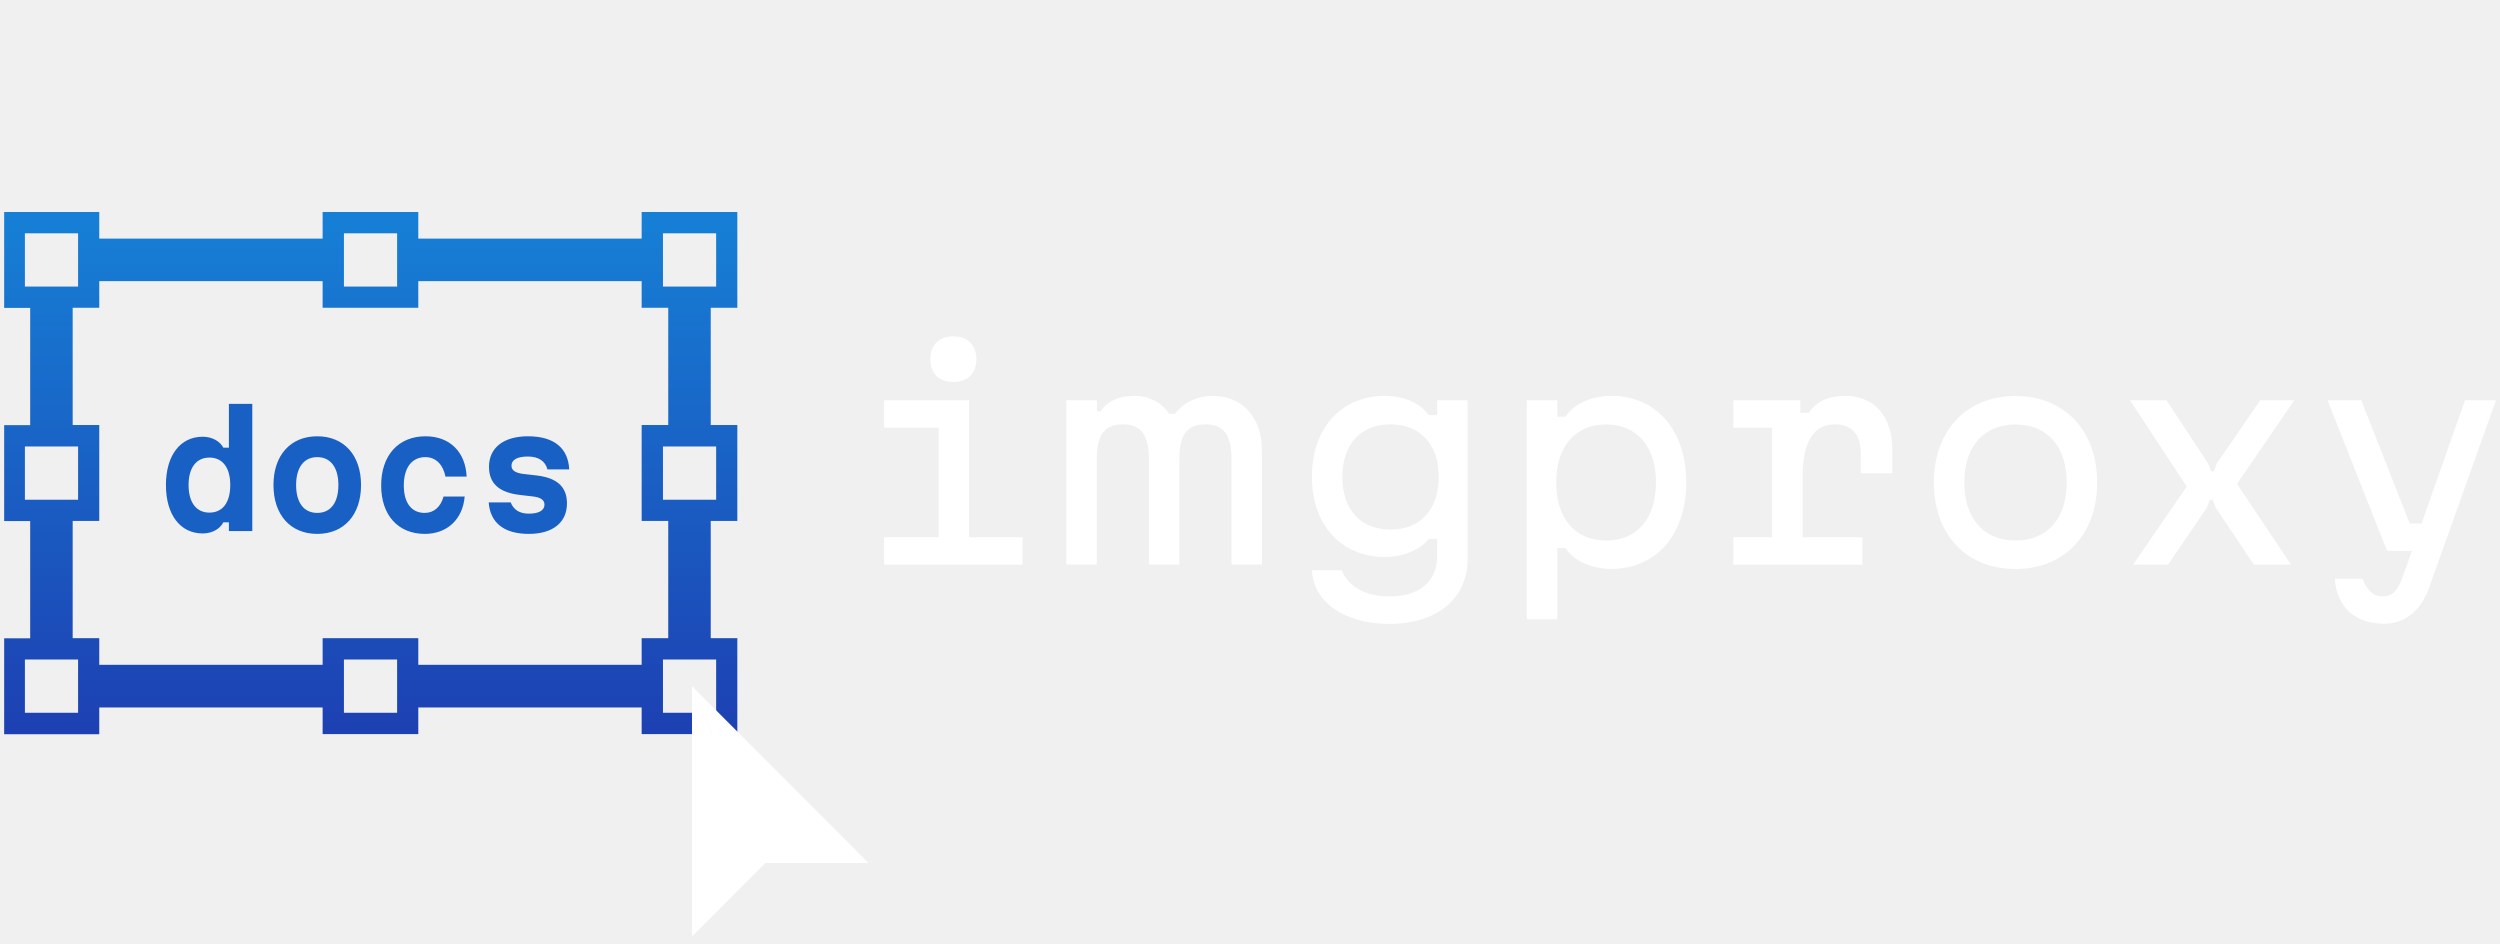
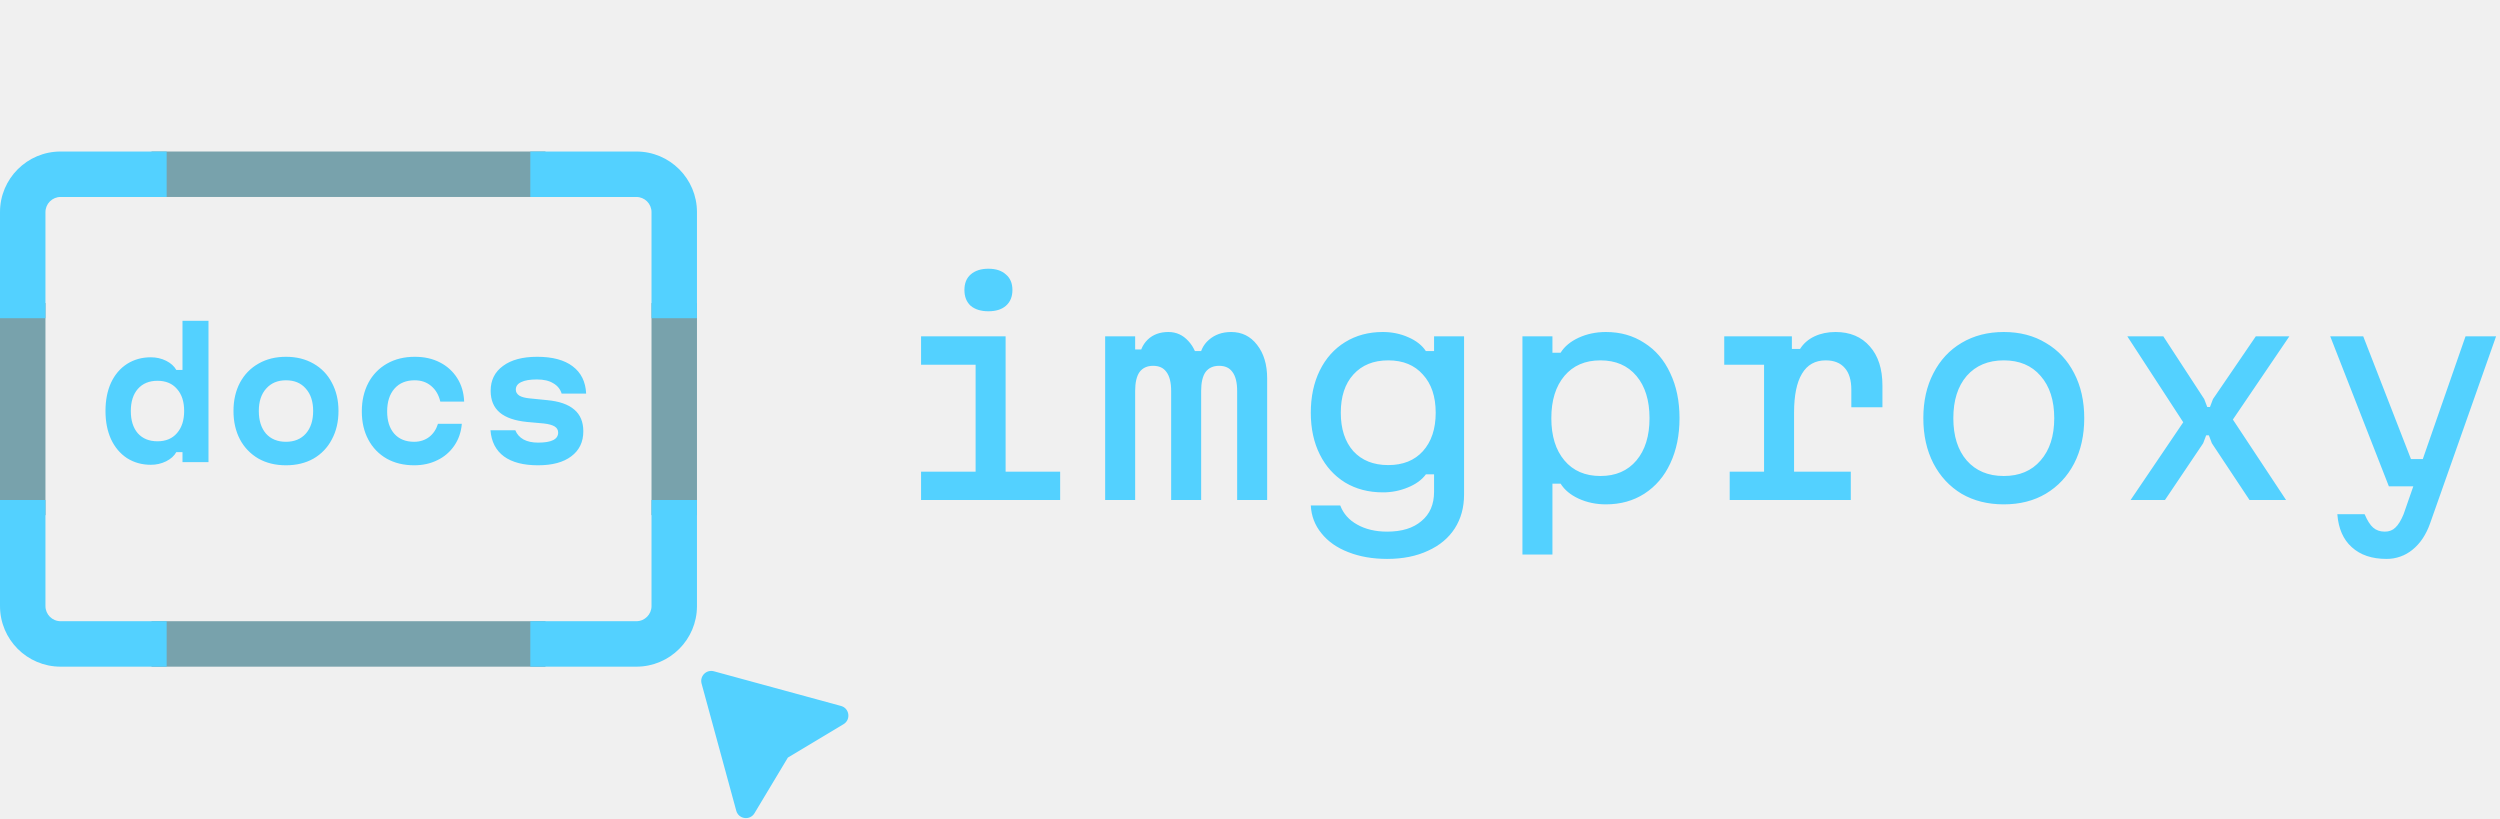
- <svg xmlns="http://www.w3.org/2000/svg" width="265" height="100" viewBox="0 0 800 302">
-   <g clip-path="url(#a)">
-     <path fill="#fff" d="M282.876 128.124v8.779h17.452v35.074h-17.452v8.779h44.308v-8.779h-17.113v-43.853h-27.195Zm14.784-13.148c0 4.284 2.499 7.295 7.37 7.295s7.371-3.011 7.371-7.295c0-4.283-2.5-7.295-7.371-7.295s-7.37 3.012-7.37 7.295Zm43.545 13.148v52.589h9.743v-33.929c0-7.549 2.584-10.942 8.345-10.942 5.76 0 8.344 3.436 8.344 10.942v33.929h9.743v-33.929c0-7.634 2.584-10.942 8.345-10.942 5.761 0 8.345 3.351 8.345 10.942v33.929h9.742V144.07c0-10.433-6.311-17.346-15.757-17.346-4.956 0-9.489 2.205-12.073 5.768h-1.779c-2.584-3.69-6.481-5.768-11.268-5.768-4.956 0-8.683 1.739-10.716 4.92h-1.229v-3.52h-9.785Zm128.434 50.893v-50.893h-9.743v4.75h-2.668c-2.5-3.69-8.049-6.15-14.021-6.15-14.021 0-23.383 10.348-23.383 25.956 0 15.352 9.404 25.616 23.383 25.616 5.76 0 11.352-2.29 14.021-5.768h2.668v5.598c0 8.058-5.676 12.808-15.249 12.808-7.625 0-13.301-3.138-15.25-8.397h-9.573c.551 10.348 10.463 17.176 24.823 17.176 15.503-.042 24.992-8.27 24.992-20.696Zm-40.072-26.337c0-10.434 5.845-16.838 15.419-16.838 9.573 0 15.419 6.404 15.419 16.838 0 10.433-5.846 16.837-15.419 16.837-9.574 0-15.419-6.404-15.419-16.837Zm86.159-25.956c-6.396 0-12.242 2.63-14.699 6.659h-2.668v-5.259h-9.743v70.147h9.743v-22.817h2.668c2.457 4.029 8.345 6.659 14.699 6.659 14.36 0 23.933-11.069 23.933-27.695 0-16.625-9.573-27.694-23.933-27.694Zm-17.706 27.737c0-11.494 6.015-18.576 15.969-18.576 9.912 0 15.97 7.082 15.97 18.576 0 11.493-6.015 18.576-15.97 18.576-9.954 0-15.969-7.125-15.969-18.576Zm56.677-26.337v8.779h12.453v35.074h-12.453v8.779h41.342v-8.779h-19.146V152.68c0-11.155 3.473-16.838 10.293-16.838 5.507 0 8.345 3.224 8.345 9.458v6.192h10.082V143.9c0-10.687-5.761-17.176-15.25-17.176-5.041 0-9.234 1.909-11.522 5.429h-2.668v-4.029h-21.476Zm90.352 54.031c15.673 0 26.136-11.069 26.136-27.694s-10.463-27.695-26.136-27.695-26.136 11.07-26.136 27.695 10.421 27.694 26.136 27.694Zm-16.393-27.694c0-11.494 6.227-18.576 16.393-18.576 10.209 0 16.393 7.082 16.393 18.576 0 11.493-6.184 18.576-16.393 18.576-10.208 0-16.393-7.125-16.393-18.576Zm54.051 26.295h11.183l12.411-18.237.974-2.545h.89l.974 2.545 12.242 18.237h11.861l-17.283-25.871 18.342-26.761h-10.887l-13.894 20.187-.974 2.545h-.89l-.974-2.545-13.301-20.187H681.69l18.172 27.609-17.155 25.023Zm62.226-52.632 19.062 48.221h7.963l-3.177 8.949c-1.61 3.944-3.177 5.598-6.1 5.598-3.177 0-4.871-1.654-6.565-5.598h-8.853c.72 9.203 6.48 14.377 15.969 14.377 6.396 0 11.607-4.199 14.19-11.409l21.434-60.138h-9.912l-13.894 39.442h-3.812l-15.504-39.442h-10.801Z" />
-     <mask id="b" width="280" height="237" x="1" y="67" maskUnits="userSpaceOnUse" style="mask-type:luminance">
-       <path fill="#fff" d="M1.186 67.858h279.149v235.381H1.186V67.858Z" />
-     </mask>
-     <g mask="url(#b)">
-       <path fill="url(#c)" d="M235.883 98.563V67.858h-30.626v8.524h-71.503v-8.524h-30.625v8.524H31.626v-8.524H1v30.705h8.514v37.534H1v30.705h8.514v37.534H1v30.706h30.626v-8.567h71.503v8.524h30.625v-8.524h71.503v8.524h30.626v-30.705h-8.514V166.76h8.514v-30.706h-8.514V98.521h8.514v.042ZM109.948 74.686h17.029v17.049h-17.029v-17.05ZM7.82 91.735v-17.05h17.028v17.05H7.82Zm0 68.239v-17.049h17.028v17.049H7.82Zm17.028 68.197H7.82v-17.049h17.028v17.049Zm102.129 0h-17.029v-17.049h17.029v17.049Zm78.28-15.353h-71.503v-8.524h-30.625v8.524H31.626v-8.524h-8.514V166.76h8.514v-30.706h-8.514V98.521h8.514v-8.525h71.503v8.525h30.625v-8.525h71.503v8.525h8.514v37.533h-8.514v30.706h8.514v37.534h-8.514v8.524Zm23.848-1.696v17.049h-17.028v-17.049h17.028Zm0-68.197v17.049h-17.028v-17.049h17.028Zm-17.028-51.19v-17.05h17.028v17.05h-17.028Z" />
-       <path fill="#fff" fill-rule="evenodd" d="M244.922 276.265h32.956l-56.508-56.618 23.552 56.618Zm-23.552-56.618v80.156l23.51-23.58" clip-rule="evenodd" />
-       <path fill="#1960C4" d="M64.728 170.768c-7.152 0-11.76-5.952-11.76-15.504 0-9.504 4.608-15.456 11.76-15.456 2.928 0 5.472 1.344 6.624 3.504h1.776v-14.016h7.488V170h-7.488v-2.784h-1.776c-1.152 2.208-3.696 3.552-6.624 3.552Zm-4.512-15.504c0 5.616 2.496 8.832 6.672 8.832 4.224 0 6.672-3.216 6.672-8.832 0-5.568-2.448-8.784-6.672-8.784-4.176 0-6.672 3.216-6.672 8.784Zm41.193 15.648c-8.544 0-14.016-6.048-14.016-15.648 0-9.552 5.472-15.6 14.016-15.6s14.016 6.048 14.016 15.6c0 9.6-5.472 15.648-14.016 15.648Zm-6.768-15.648c0 5.664 2.496 8.928 6.768 8.928s6.768-3.264 6.768-8.928c0-5.616-2.496-8.928-6.768-8.928s-6.768 3.312-6.768 8.928Zm41.194 15.648c-8.544 0-13.968-6-13.968-15.504 0-9.648 5.52-15.744 14.208-15.744 7.776 0 12.816 5.04 13.152 12.912h-6.768c-.816-3.936-3.12-6.24-6.432-6.24-4.32 0-6.912 3.36-6.912 9.072 0 5.616 2.496 8.784 6.672 8.784 2.976 0 5.136-1.92 6.048-5.232h6.768c-.624 7.296-5.616 11.952-12.768 11.952Zm27.513-10.08c.864 2.304 2.784 3.6 5.808 3.6 3.216 0 4.992-1.056 4.992-2.88 0-1.488-1.2-2.352-3.792-2.64l-4.176-.48c-6.624-.816-9.792-3.696-9.792-9.024 0-6.048 4.656-9.744 12.48-9.744 8.256 0 12.864 3.696 13.2 10.608h-6.96c-.72-2.64-2.784-4.128-6.288-4.128-3.408 0-5.232 1.056-5.232 2.928 0 1.488 1.2 2.304 3.744 2.64l4.224.48c6.624.768 9.792 3.648 9.792 8.976 0 6.096-4.56 9.744-12.192 9.744-7.92 0-12.384-3.504-12.864-10.08h7.056Z" />
-     </g>
-   </g>
-   <defs>
-     <linearGradient id="c" x1="118.447" x2="118.447" y1="235.012" y2="67.858" gradientUnits="userSpaceOnUse">
-       <stop stop-color="#1D40B2" />
-       <stop offset="1" stop-color="#1680D6" />
-     </linearGradient>
-     <clipPath id="a">
-       <path fill="#fff" d="M0 0h800v301.118H0z" />
-     </clipPath>
-   </defs>
+ <svg xmlns="http://www.w3.org/2000/svg" width="330" height="108" fill="none">
+   <path fill="#005568" fill-opacity=".5" d="M72 20H20v6h52v-6Zm0 62H20v6h52v-6ZM0 40h6v28H0V40Zm92 0h-6v28h6V40Z" />
+   <path fill="#53D1FF" d="M8 20h14v6H8a2 2 0 0 0-2 2v14H0V28a8 8 0 0 1 8-8Zm62 0v6h14a2 2 0 0 1 2 2v14h6V28a8 8 0 0 0-8-8H70Zm14 62H70v6h14a8 8 0 0 0 8-8V66h-6v14a2 2 0 0 1-2 2ZM6 80V66H0v14a8 8 0 0 0 8 8h14v-6H8a2 2 0 0 1-2-2Zm86.608 10.229 4.578 16.787c.306 1.121 1.807 1.328 2.405.332L104 100l7.348-4.409c.996-.598.789-2.099-.332-2.405l-16.787-4.578a1.32 1.32 0 0 0-1.621 1.62Zm-72.7-28.877c-1.173 0-2.222-.293-3.146-.88-.91-.601-1.613-1.437-2.112-2.508-.484-1.07-.726-2.31-.726-3.718s.242-2.647.726-3.718c.499-1.07 1.203-1.9 2.112-2.486.924-.587 1.973-.88 3.146-.88.733 0 1.408.154 2.024.462.616.308 1.063.711 1.342 1.21h.814v-6.49h3.432V61h-3.432v-1.32h-.814c-.279.499-.726.902-1.342 1.21a4.462 4.462 0 0 1-2.024.462Zm.88-3.102c1.1 0 1.958-.36 2.574-1.078.63-.719.946-1.694.946-2.926 0-1.232-.315-2.2-.946-2.904-.616-.719-1.474-1.078-2.574-1.078-1.1 0-1.965.36-2.596 1.078-.616.704-.924 1.68-.924 2.926 0 1.232.308 2.207.924 2.926.63.704 1.496 1.056 2.596 1.056Zm16.962 3.168c-1.379 0-2.589-.293-3.63-.88a6.338 6.338 0 0 1-2.442-2.53c-.572-1.085-.858-2.34-.858-3.762 0-1.408.286-2.655.858-3.74.587-1.085 1.4-1.921 2.442-2.508 1.041-.601 2.251-.902 3.63-.902s2.589.3 3.63.902a6.048 6.048 0 0 1 2.42 2.508c.587 1.085.88 2.332.88 3.74 0 1.423-.293 2.677-.88 3.762a6.19 6.19 0 0 1-2.42 2.53c-1.041.587-2.251.88-3.63.88Zm0-3.102c1.1 0 1.973-.36 2.618-1.078.645-.733.968-1.73.968-2.992 0-1.247-.323-2.23-.968-2.948-.63-.733-1.503-1.1-2.618-1.1-1.1 0-1.973.367-2.618 1.1-.645.719-.968 1.701-.968 2.948 0 1.261.315 2.259.946 2.992.645.719 1.525 1.078 2.64 1.078Zm16.918 3.102c-1.379 0-2.589-.293-3.63-.88a6.225 6.225 0 0 1-2.42-2.508c-.572-1.07-.858-2.31-.858-3.718 0-1.423.286-2.677.858-3.762a6.26 6.26 0 0 1 2.464-2.552c1.056-.601 2.28-.902 3.674-.902 1.261 0 2.369.25 3.322.748a5.728 5.728 0 0 1 2.288 2.09c.557.88.858 1.907.902 3.08h-3.146c-.205-.88-.609-1.57-1.21-2.068-.587-.499-1.313-.748-2.178-.748-1.13 0-2.017.367-2.662 1.1-.645.733-.968 1.738-.968 3.014 0 1.247.315 2.23.946 2.948.63.704 1.503 1.056 2.618 1.056.748 0 1.4-.205 1.958-.616.557-.425.953-1.012 1.188-1.76h3.146c-.088 1.085-.418 2.046-.99 2.882a5.64 5.64 0 0 1-2.222 1.914c-.91.455-1.936.682-3.08.682Zm13.354-4.62c.205.513.565.917 1.078 1.21.513.279 1.159.418 1.936.418.88 0 1.54-.11 1.98-.33.44-.22.66-.55.66-.99 0-.352-.154-.623-.462-.814-.308-.19-.792-.323-1.452-.396l-2.2-.198c-1.613-.161-2.816-.58-3.608-1.254-.792-.675-1.188-1.628-1.188-2.86 0-1.393.543-2.486 1.628-3.278 1.085-.807 2.589-1.21 4.51-1.21 2.024 0 3.586.418 4.686 1.254 1.115.836 1.709 2.039 1.782 3.608h-3.234c-.176-.587-.543-1.041-1.1-1.364-.543-.337-1.261-.506-2.156-.506-.924 0-1.62.117-2.09.352-.47.22-.704.55-.704.99 0 .323.154.587.462.792.308.19.792.315 1.452.374l2.2.22c1.613.147 2.816.565 3.608 1.254.792.675 1.188 1.628 1.188 2.86 0 1.408-.528 2.508-1.584 3.3-1.041.792-2.508 1.188-4.4 1.188-1.921 0-3.417-.389-4.488-1.166-1.07-.792-1.665-1.943-1.782-3.454h3.278ZM311.948 44.4l6.3 16.2h2.628l-1.188 3.6h-4.356l-7.74-19.8h4.356Zm8.82 24.696c-.528 1.488-1.296 2.64-2.304 3.456a5.34 5.34 0 0 1-3.456 1.224c-1.92 0-3.444-.516-4.572-1.548-1.128-1.008-1.764-2.46-1.908-4.356h3.6c.36.84.732 1.428 1.116 1.764.408.36.924.54 1.548.54.576 0 1.044-.18 1.404-.54.384-.36.744-.948 1.08-1.764l8.172-23.472h4.032l-8.712 24.696Zm-32.58-13.356-7.38-11.34h4.752l5.4 8.28.396 1.044h.36l.396-1.044 5.652-8.28h4.428l-7.452 10.98L301.76 66h-4.824l-4.968-7.488-.396-1.044h-.36l-.396 1.044-5.04 7.488h-4.536l6.948-10.26ZM264.5 66.576c-2.112 0-3.972-.468-5.58-1.404-1.584-.96-2.82-2.292-3.708-3.996-.888-1.728-1.332-3.72-1.332-5.976s.444-4.236 1.332-5.94c.888-1.728 2.124-3.06 3.708-3.996 1.608-.96 3.468-1.44 5.58-1.44s3.96.48 5.544 1.44c1.608.936 2.856 2.268 3.744 3.996.888 1.704 1.332 3.684 1.332 5.94 0 2.256-.444 4.248-1.332 5.976-.888 1.704-2.136 3.036-3.744 3.996-1.584.936-3.432 1.404-5.544 1.404Zm0-3.744c2.064 0 3.684-.684 4.86-2.052 1.2-1.368 1.8-3.228 1.8-5.58s-.6-4.212-1.8-5.58c-1.176-1.368-2.796-2.052-4.86-2.052-2.064 0-3.696.684-4.896 2.052-1.176 1.368-1.764 3.228-1.764 5.58s.588 4.212 1.764 5.58c1.2 1.368 2.832 2.052 4.896 2.052ZM236.528 44.4v1.656h1.08c.456-.72 1.092-1.272 1.908-1.656.816-.384 1.74-.576 2.772-.576 1.92 0 3.432.636 4.536 1.908 1.104 1.248 1.656 2.964 1.656 5.148v2.88h-4.104v-2.304c0-1.272-.288-2.232-.864-2.88-.576-.672-1.416-1.008-2.52-1.008-1.392 0-2.436.588-3.132 1.764-.696 1.152-1.044 2.868-1.044 5.148v7.776h7.488V66H228.32v-3.744h4.536V48.144H227.6V44.4h8.928Zm-35.568 0h3.96v2.16H206c.504-.816 1.296-1.476 2.376-1.98 1.104-.504 2.304-.756 3.6-.756 1.92 0 3.612.48 5.076 1.44 1.488.936 2.628 2.268 3.42 3.996.816 1.704 1.224 3.684 1.224 5.94 0 2.256-.408 4.248-1.224 5.976-.792 1.704-1.932 3.036-3.42 3.996-1.464.936-3.156 1.404-5.076 1.404-1.296 0-2.496-.252-3.6-.756-1.08-.504-1.872-1.164-2.376-1.98h-1.08v9.36h-3.96V44.4Zm10.296 18.432c2.016 0 3.6-.684 4.752-2.052 1.152-1.368 1.728-3.228 1.728-5.58s-.576-4.212-1.728-5.58c-1.152-1.368-2.736-2.052-4.752-2.052-2.016 0-3.6.684-4.752 2.052-1.152 1.368-1.728 3.228-1.728 5.58s.576 4.212 1.728 5.58c1.152 1.368 2.736 2.052 4.752 2.052Zm-18 2.448c0 1.704-.408 3.192-1.224 4.464-.816 1.272-1.992 2.256-3.528 2.952-1.536.72-3.336 1.08-5.4 1.08-1.92 0-3.636-.3-5.148-.9-1.488-.576-2.664-1.404-3.528-2.484-.864-1.056-1.332-2.28-1.404-3.672h3.888c.408 1.08 1.152 1.92 2.232 2.52 1.104.624 2.424.936 3.96.936 1.944 0 3.456-.468 4.536-1.404 1.104-.912 1.656-2.196 1.656-3.852v-2.304h-1.08c-.528.72-1.32 1.296-2.376 1.728a8.49 8.49 0 0 1-3.312.648c-1.872 0-3.528-.432-4.968-1.296-1.44-.888-2.556-2.124-3.348-3.708-.792-1.584-1.188-3.42-1.188-5.508 0-2.112.396-3.972 1.188-5.58.792-1.608 1.908-2.856 3.348-3.744 1.44-.888 3.096-1.332 4.968-1.332 1.2 0 2.316.228 3.348.684 1.056.456 1.836 1.068 2.34 1.836h1.08V44.4h3.96v20.88Zm-16.272-10.8c0 2.136.552 3.828 1.656 5.076 1.128 1.224 2.664 1.836 4.608 1.836 1.944 0 3.468-.612 4.572-1.836 1.128-1.248 1.692-2.94 1.692-5.076 0-2.136-.564-3.816-1.692-5.04-1.104-1.248-2.628-1.872-4.572-1.872s-3.48.624-4.608 1.872c-1.104 1.224-1.656 2.904-1.656 5.04ZM149.84 44.4v1.728h2.844l-2.34 1.44c.072-1.152.456-2.064 1.152-2.736.696-.672 1.608-1.008 2.736-1.008 1.032 0 1.908.396 2.628 1.188.72.768 1.164 1.788 1.332 3.06l-2.34-1.728h4.608l-2.16 1.224c.072-1.128.492-2.028 1.26-2.7.792-.696 1.776-1.044 2.952-1.044 1.416 0 2.556.564 3.42 1.692.888 1.128 1.332 2.604 1.332 4.428V66h-3.96V51.6c0-1.104-.204-1.932-.612-2.484-.384-.552-.972-.828-1.764-.828s-1.392.276-1.8.828c-.384.552-.576 1.38-.576 2.484V66h-3.96V51.6c0-1.104-.204-1.932-.612-2.484-.384-.552-.972-.828-1.764-.828s-1.392.276-1.8.828c-.384.552-.576 1.38-.576 2.484V66h-3.96V44.4h3.96Zm-17.1 0v17.856h7.2V66h-18.36v-3.744h7.2V48.144h-7.2V44.4h11.16Zm-2.268-3.312c-.984 0-1.764-.24-2.34-.72-.552-.504-.828-1.2-.828-2.088 0-.888.276-1.572.828-2.052.576-.504 1.356-.756 2.34-.756.984 0 1.752.252 2.304.756.576.48.864 1.164.864 2.052 0 .888-.288 1.584-.864 2.088-.552.48-1.32.72-2.304.72Z" />
</svg>
